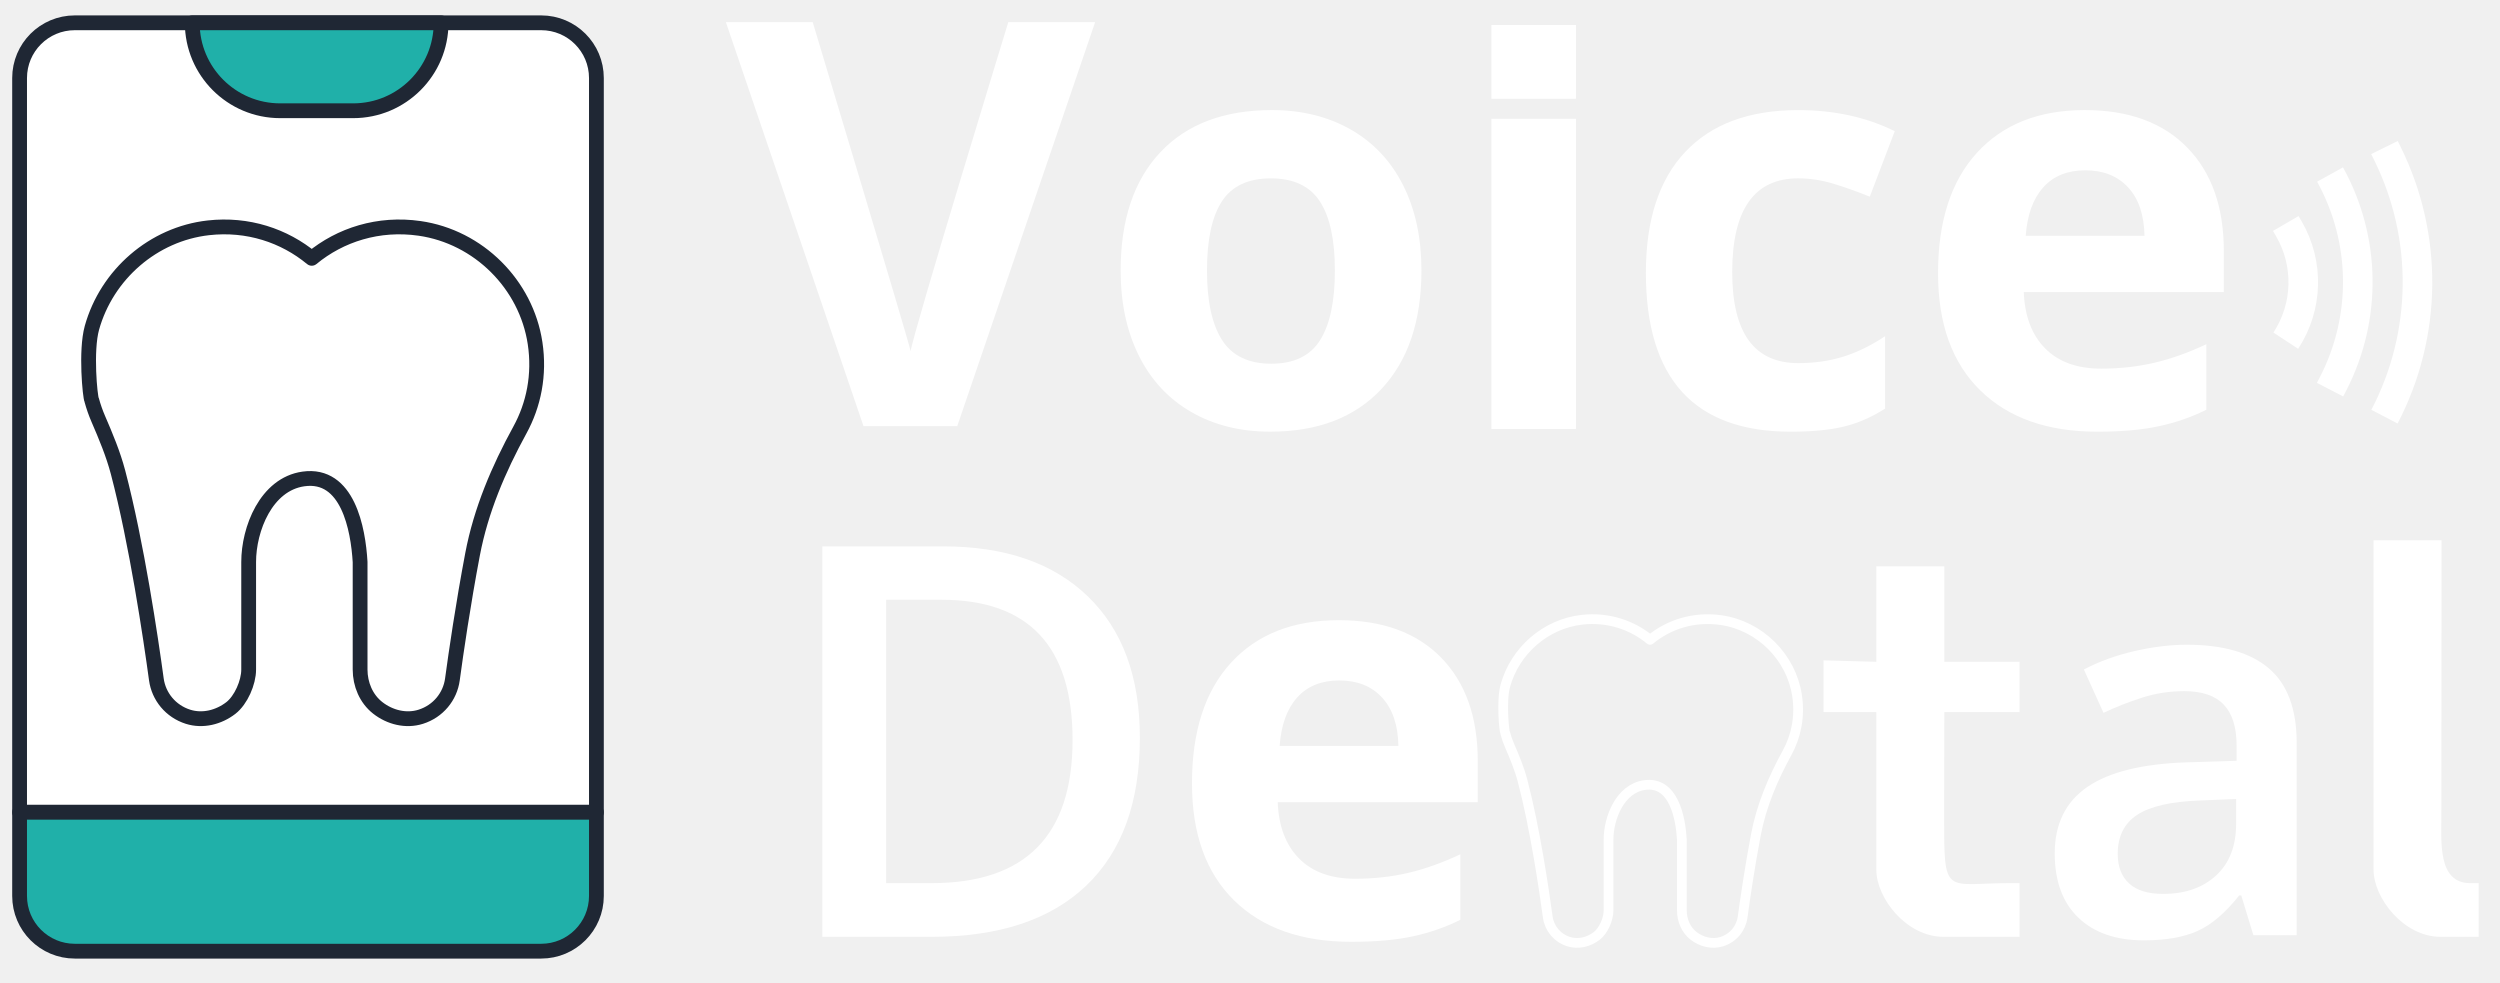
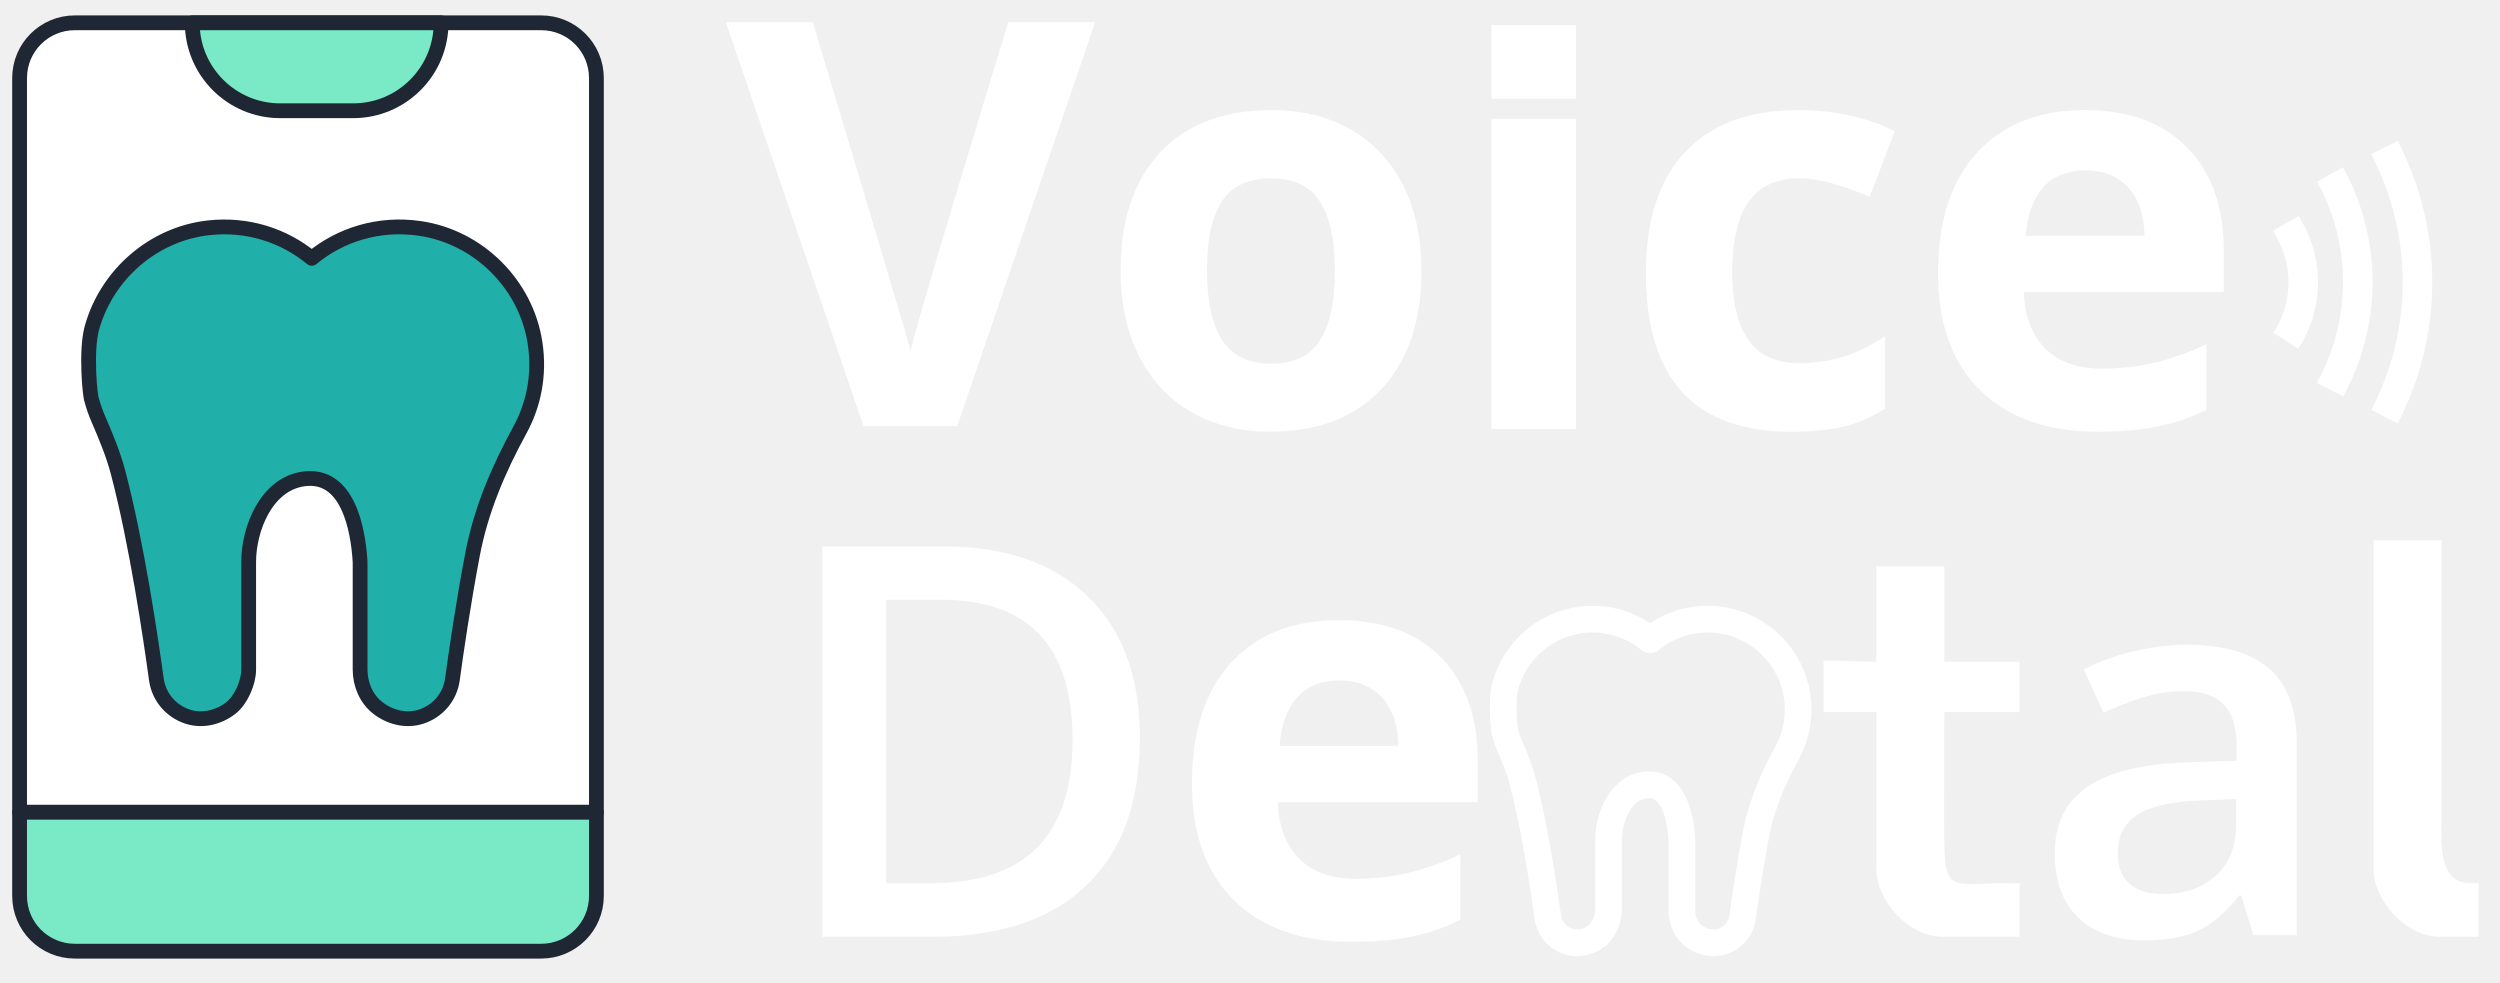
<svg xmlns="http://www.w3.org/2000/svg" version="1.1" id="Layer_1" x="0px" y="0px" viewBox="0 0 843.3 331.57" style="enable-background:new 0 0 843.3 331.57;" xml:space="preserve">
  <style type="text/css">
	.st0{fill:#FFFFFF;}
	.st1{fill:none;stroke:#FFFFFF;stroke-width:9.978;stroke-miterlimit:10;}
- 	.st2{fill:none;stroke:#FFFFFF;stroke-width:3.284;stroke-linejoin:round;stroke-miterlimit:10;}
+ 	.st2{fill:none;stroke:#FFFFFF;stroke-width:9;stroke-linejoin:round;stroke-miterlimit:10;}
	.st3{fill:#FFFFFF;stroke:#1F2734;stroke-width:4.989;stroke-linejoin:round;stroke-miterlimit:10;}
- 	.st4{fill:#20B0A9;stroke:#1F2734;stroke-width:4.989;stroke-linejoin:round;stroke-miterlimit:10;}
- 	.st5{fill:#20B0A9;}
- 	.st6{fill:none;stroke:#20B0A9;stroke-width:9.978;stroke-miterlimit:10;}
- 	.st7{fill:#FFFFFF;stroke:#20B0A9;stroke-width:3.284;stroke-linejoin:round;stroke-miterlimit:10;}
- 	.st8{clip-path:url(#SVGID_2_);}
- 	.st9{clip-path:url(#SVGID_4_);fill:#7AE9C5;}
- 	.st10{clip-path:url(#SVGID_6_);}
- 	.st11{clip-path:url(#SVGID_8_);fill:#20B0A9;}
- 	.st12{clip-path:url(#SVGID_11_);}
- 	.st13{clip-path:url(#SVGID_12_);}
- 	.st14{clip-path:url(#SVGID_14_);fill:#FFFFFF;}
- 	.st15{clip-path:url(#SVGID_16_);}
- 	.st16{clip-path:url(#SVGID_18_);fill:#1F2734;}
- 	.st17{clip-path:url(#SVGID_20_);}
- 	.st18{clip-path:url(#SVGID_22_);fill:#1F2734;}
- 	.st19{clip-path:url(#SVGID_24_);}
- 	.st20{clip-path:url(#SVGID_26_);fill:#1F2734;}
- 	.st21{fill:#FFFFFF;stroke:#1F2734;stroke-width:1.674;stroke-miterlimit:10;}
- 	.st22{clip-path:url(#SVGID_28_);}
- 	.st23{clip-path:url(#SVGID_30_);enable-background:new    ;}
- 	.st24{clip-path:url(#SVGID_32_);}
- 	.st25{clip-path:url(#SVGID_34_);}
- 	.st26{clip-path:url(#SVGID_36_);fill:#FFFFFF;}
- 	.st27{clip-path:url(#SVGID_38_);fill:none;stroke:#1F2734;stroke-width:3.348;stroke-miterlimit:10;}
- 	.st28{clip-path:url(#SVGID_40_);}
- 	.st29{clip-path:url(#SVGID_42_);enable-background:new    ;}
- 	.st30{clip-path:url(#SVGID_44_);}
- 	.st31{clip-path:url(#SVGID_46_);}
- 	.st32{clip-path:url(#SVGID_48_);fill:#FFFFFF;}
- 	.st33{clip-path:url(#SVGID_50_);fill:none;stroke:#1F2734;stroke-width:3.348;stroke-miterlimit:10;}
- 	.st34{clip-path:url(#SVGID_52_);}
- 	.st35{clip-path:url(#SVGID_54_);fill:#1F2734;}
- 	.st36{clip-path:url(#SVGID_56_);}
- 	.st37{clip-path:url(#SVGID_58_);fill:#1F2734;}
+ 	.st4{fill:#7AE9C5;stroke:#1F2734;stroke-width:4.989;stroke-linejoin:round;stroke-miterlimit:10;}
+ 	.st5{fill:#20B0A9;stroke:#1F2734;stroke-width:4.989;stroke-linejoin:round;stroke-miterlimit:10;}
+ 	.st6{fill:#20B0A9;}
+ 	.st7{fill:none;stroke:#20B0A9;stroke-width:9.978;stroke-miterlimit:10;}
+ 	.st8{fill:#FFFFFF;stroke:#20B0A9;stroke-width:3.284;stroke-linejoin:round;stroke-miterlimit:10;}
+ 	.st9{clip-path:url(#SVGID_2_);}
+ 	.st10{clip-path:url(#SVGID_4_);fill:#7AE9C5;}
+ 	.st11{clip-path:url(#SVGID_6_);}
+ 	.st12{clip-path:url(#SVGID_8_);fill:#20B0A9;}
+ 	.st13{clip-path:url(#SVGID_11_);}
+ 	.st14{clip-path:url(#SVGID_12_);}
+ 	.st15{clip-path:url(#SVGID_14_);fill:#FFFFFF;}
+ 	.st16{clip-path:url(#SVGID_16_);}
+ 	.st17{clip-path:url(#SVGID_18_);fill:#1F2734;}
+ 	.st18{clip-path:url(#SVGID_20_);}
+ 	.st19{clip-path:url(#SVGID_22_);fill:#1F2734;}
+ 	.st20{clip-path:url(#SVGID_24_);}
+ 	.st21{clip-path:url(#SVGID_26_);fill:#1F2734;}
+ 	.st22{fill:#FFFFFF;stroke:#1F2734;stroke-width:1.674;stroke-miterlimit:10;}
+ 	.st23{clip-path:url(#SVGID_28_);}
+ 	.st24{clip-path:url(#SVGID_30_);enable-background:new    ;}
+ 	.st25{clip-path:url(#SVGID_32_);}
+ 	.st26{clip-path:url(#SVGID_34_);}
+ 	.st27{clip-path:url(#SVGID_36_);fill:#FFFFFF;}
+ 	.st28{clip-path:url(#SVGID_38_);fill:none;stroke:#1F2734;stroke-width:3.348;stroke-miterlimit:10;}
+ 	.st29{clip-path:url(#SVGID_40_);}
+ 	.st30{clip-path:url(#SVGID_42_);enable-background:new    ;}
+ 	.st31{clip-path:url(#SVGID_44_);}
+ 	.st32{clip-path:url(#SVGID_46_);}
+ 	.st33{clip-path:url(#SVGID_48_);fill:#FFFFFF;}
+ 	.st34{clip-path:url(#SVGID_50_);fill:none;stroke:#1F2734;stroke-width:3.348;stroke-miterlimit:10;}
+ 	.st35{clip-path:url(#SVGID_52_);}
+ 	.st36{clip-path:url(#SVGID_54_);fill:#1F2734;}
+ 	.st37{clip-path:url(#SVGID_56_);}
+ 	.st38{clip-path:url(#SVGID_58_);fill:#1F2734;}
</style>
  <g>
    <g>
      <rect x="503.07" y="8.43" class="st0" width="28.54" height="24.89" />
      <path class="st0" d="M340.12,7.47h29.29L322.9,143.74h-31.63L244.85,7.47h29.29c0,0,32.66,108.51,33.04,111    C307.87,112.73,340.12,7.47,340.12,7.47z" />
      <path class="st0" d="M479.48,91.24c0,17.03-4.49,30.36-13.48,39.96c-8.98,9.61-21.49,14.41-37.53,14.41    c-10.05,0-18.91-2.2-26.58-6.6c-7.67-4.4-13.57-10.72-17.69-18.95c-4.12-8.24-6.18-17.84-6.18-28.83    c0-17.09,4.46-30.38,13.38-39.87c8.93-9.48,21.47-14.23,37.63-14.23c10.05,0,18.9,2.19,26.58,6.55    c7.67,4.37,13.57,10.64,17.69,18.81C477.43,70.68,479.48,80.26,479.48,91.24z M407.14,91.24c0,10.36,1.7,18.19,5.1,23.49    c3.4,5.3,8.94,7.96,16.61,7.96c7.61,0,13.09-2.64,16.42-7.91c3.34-5.27,5.01-13.12,5.01-23.54c0-10.36-1.69-18.12-5.06-23.3    c-3.37-5.18-8.89-7.77-16.56-7.77c-7.61,0-13.1,2.57-16.47,7.72C408.82,73.04,407.14,80.82,407.14,91.24z" />
      <rect x="503.07" y="40.07" class="st0" width="28.54" height="104.63" />
      <path class="st0" d="M604.05,145.62c-32.57,0-48.86-17.88-48.86-53.63c0-17.78,4.43-31.37,13.29-40.76    c8.86-9.39,21.56-14.09,38.09-14.09c12.1,0,22.96,2.37,32.57,7.11l-8.42,22.09c-4.49-1.81-8.67-3.29-12.54-4.45    c-3.87-1.15-7.74-1.73-11.6-1.73c-14.85,0-22.27,10.55-22.27,31.63c0,20.47,7.42,30.7,22.27,30.7c5.49,0,10.58-0.73,15.25-2.2    c4.68-1.47,9.36-3.76,14.04-6.88v24.43c-4.62,2.93-9.28,4.96-13.99,6.08C617.17,145.05,611.23,145.62,604.05,145.62z" />
      <path class="st0" d="M707.47,145.62c-16.85,0-30.01-4.65-39.5-13.95c-9.49-9.3-14.23-22.46-14.23-39.5    c0-17.53,4.38-31.09,13.15-40.67c8.77-9.58,20.89-14.37,36.36-14.37c14.79,0,26.3,4.21,34.53,12.63    c8.24,8.42,12.36,20.06,12.36,34.91v13.85h-67.48c0.31,8.11,2.71,14.45,7.21,19c4.49,4.56,10.79,6.83,18.9,6.83    c6.3,0,12.26-0.66,17.88-1.97c5.62-1.31,11.48-3.4,17.6-6.27v22.09c-4.99,2.5-10.33,4.35-16,5.57    C722.57,145.01,715.65,145.62,707.47,145.62z M703.45,57.45c-6.05,0-10.8,1.92-14.23,5.76s-5.4,9.28-5.9,16.33h40.06    c-0.13-7.05-1.97-12.49-5.52-16.33C714.3,59.37,709.5,57.45,703.45,57.45z" />
      <g>
        <path class="st1" d="M771.04,75.39l1.04,1.79c6.84,11.76,6.43,26.37-1.04,37.74v0" />
        <path class="st1" d="M785.97,58.87L785.97,58.87c12.1,21.87,12.49,48.32,1.05,70.54l-1.05,2.03" />
        <path class="st1" d="M804.33,49.77l1.02,2.07c13.84,28.04,13.46,61-1.02,88.71v0" />
      </g>
    </g>
    <g>
      <path class="st0" d="M455.81,317.69c-16.85,0-30.01-4.65-39.5-13.95c-9.49-9.3-14.23-22.46-14.23-39.5    c0-17.53,4.38-31.09,13.15-40.67c8.77-9.58,20.89-14.37,36.36-14.37c14.79,0,26.3,4.21,34.53,12.63    c8.24,8.42,12.36,20.06,12.36,34.91v13.85H431c0.31,8.11,2.71,14.45,7.21,19c4.49,4.56,10.79,6.83,18.9,6.83    c6.3,0,12.26-0.66,17.88-1.97c5.62-1.31,11.48-3.4,17.6-6.27v22.09c-4.99,2.5-10.33,4.35-16,5.57    C470.9,317.09,463.98,317.69,455.81,317.69z M451.78,229.53c-6.05,0-10.8,1.92-14.23,5.76c-3.43,3.84-5.4,9.28-5.9,16.33h40.06    c-0.13-7.05-1.97-12.49-5.52-16.33C462.64,231.45,457.83,229.53,451.78,229.53z" />
      <path class="st0" d="M384.5,248.89c0,21.74-6.04,38.36-18.11,49.87c-12.07,11.5-29.46,17.25-52.16,17.25h-36.85V184.3h40.72    c20.96,0,37.27,5.65,48.92,16.94C378.68,212.53,384.5,228.41,384.5,248.89z M361.8,249.61c0-31.53-14.75-47.3-44.24-47.3h-18.65    v95.59h15.32C345.94,297.9,361.8,281.81,361.8,249.61z" />
      <path class="st0" d="M632.92,223.24v-32.21h22.94v32.21h25.38v16.96h-25.38l-0.07,35.04c0,27.54,0.07,22.65,22.6,22.65h2.85v18.11    h-21.05h-4.67c-12.48,0-22.6-13.09-22.6-22.6v-53.2h-17.81v-17.45L632.92,223.24z" />
      <path class="st0" d="M800.65,182.25h22.94l-0.07,93c0,8.84-1.23,22.65,9.74,22.65h2.85v18.11h-8.19h-4.67    c-12.48,0-22.6-13.09-22.6-22.6V182.25z" />
      <path class="st0" d="M760.11,315.45l-4.09-13.4h-0.7c-4.64,5.86-9.31,9.85-14.01,11.97c-4.7,2.12-10.73,3.18-18.1,3.18    c-9.46,0-16.84-2.55-22.15-7.66c-5.31-5.1-7.96-12.33-7.96-21.67c0-9.92,3.68-17.4,11.05-22.45c7.37-5.05,18.59-7.8,33.68-8.27    l16.62-0.52v-5.13c0-6.15-1.43-10.75-4.31-13.79c-2.87-3.05-7.32-4.57-13.36-4.57c-4.93,0-9.66,0.73-14.18,2.18    c-4.53,1.45-8.88,3.16-13.05,5.13l-6.62-14.62c5.22-2.73,10.93-4.8,17.14-6.22c6.21-1.42,12.07-2.13,17.58-2.13    c12.24,0,21.48,2.67,27.72,8.01c6.24,5.34,9.35,13.72,9.35,25.15v64.83H760.11z M729.66,301.53c7.42,0,13.38-2.07,17.88-6.22    c4.5-4.15,6.75-9.96,6.75-17.45v-8.35l-12.36,0.52c-9.63,0.35-16.63,1.96-21.01,4.83c-4.38,2.87-6.57,7.27-6.57,13.18    c0,4.29,1.28,7.61,3.83,9.96C720.72,300.35,724.55,301.53,729.66,301.53z" />
      <path class="st2" d="M606.19,234.66c-1.97-13.06-12.57-23.6-25.64-25.48c-9.12-1.31-17.61,1.41-23.95,6.65    c-6.11-5.05-14.22-7.76-22.96-6.78c-12.22,1.38-22.54,10.36-25.85,22.2c-1.43,5.12-0.41,15.45-0.05,16.04    c0.39,1.44,0.88,2.84,1.46,4.19c1.68,3.88,3.31,7.78,4.39,11.87c4.16,15.82,7.27,36.9,8.5,45.97c0.52,3.82,3.18,7.08,7.04,8.31    c3.25,1.03,6.8,0.15,9.5-1.94c2.26-1.74,3.96-5.67,3.96-8.52l0-23.91c0-7.32,3.88-17.26,12.15-18.44    c9.86-1.4,12.17,11.09,12.59,18.44l0,23.88c0,3.27,1.33,6.48,3.9,8.5c2.7,2.12,6.29,3.02,9.56,1.99c3.86-1.22,6.52-4.48,7.04-8.31    c0.79-5.83,2.36-16.63,4.48-27.8c1.85-9.74,5.74-18.88,10.5-27.57C605.89,248.37,607.25,241.7,606.19,234.66z" />
    </g>
    <g>
      <g>
        <path class="st3" d="M201.17,274H6.61V26.32c0-10.29,8.34-18.63,18.63-18.63h157.31c10.29,0,18.63,8.34,18.63,18.63V274z" />
        <path class="st4" d="M201.17,274H6.61v28.22c0,10.29,8.34,18.63,18.63,18.63h157.31c10.29,0,18.63-8.34,18.63-18.63V274z" />
      </g>
-       <path class="st3" d="M180.49,115.74c-2.99-19.83-19.09-35.85-38.95-38.7c-13.85-1.99-26.75,2.15-36.38,10.1    c-9.28-7.67-21.6-11.79-34.88-10.29c-18.56,2.09-34.24,15.73-39.27,33.72c-2.17,7.77-0.62,23.47-0.08,24.37    c0.59,2.19,1.33,4.31,2.22,6.36c2.55,5.9,5.03,11.82,6.67,18.03c6.32,24.03,11.04,56.04,12.92,69.83    c0.79,5.8,4.83,10.76,10.69,12.62c4.93,1.56,10.32,0.22,14.43-2.95c3.43-2.65,6.02-8.62,6.02-12.95l0-36.31    c0-11.12,5.89-26.22,18.46-28.01c14.97-2.13,18.48,16.85,19.13,28.01l0,36.28c0,4.96,2.03,9.85,5.93,12.91    c4.1,3.22,9.55,4.59,14.52,3.02c5.87-1.85,9.91-6.81,10.69-12.62c1.2-8.86,3.58-25.25,6.8-42.22    c2.81-14.79,8.72-28.67,15.95-41.87C180.03,136.56,182.11,126.44,180.49,115.74z" />
+       <path class="st5" d="M180.49,115.74c-2.99-19.83-19.09-35.85-38.95-38.7c-13.85-1.99-26.75,2.15-36.38,10.1    c-9.28-7.67-21.6-11.79-34.88-10.29c-18.56,2.09-34.24,15.73-39.27,33.72c-2.17,7.77-0.62,23.47-0.08,24.37    c0.59,2.19,1.33,4.31,2.22,6.36c2.55,5.9,5.03,11.82,6.67,18.03c6.32,24.03,11.04,56.04,12.92,69.83    c0.79,5.8,4.83,10.76,10.69,12.62c4.93,1.56,10.32,0.22,14.43-2.95c3.43-2.65,6.02-8.62,6.02-12.95l0-36.31    c0-11.12,5.89-26.22,18.46-28.01c14.97-2.13,18.48,16.85,19.13,28.01l0,36.28c0,4.96,2.03,9.85,5.93,12.91    c4.1,3.22,9.55,4.59,14.52,3.02c5.87-1.85,9.91-6.81,10.69-12.62c1.2-8.86,3.58-25.25,6.8-42.22    c2.81-14.79,8.72-28.67,15.95-41.87C180.03,136.56,182.11,126.44,180.49,115.74z" />
      <path class="st4" d="M119.12,37.36h-24.6c-16.39,0-29.67-13.28-29.67-29.67v0h83.94v0C148.79,24.08,135.51,37.36,119.12,37.36z" />
    </g>
  </g>
</svg>
